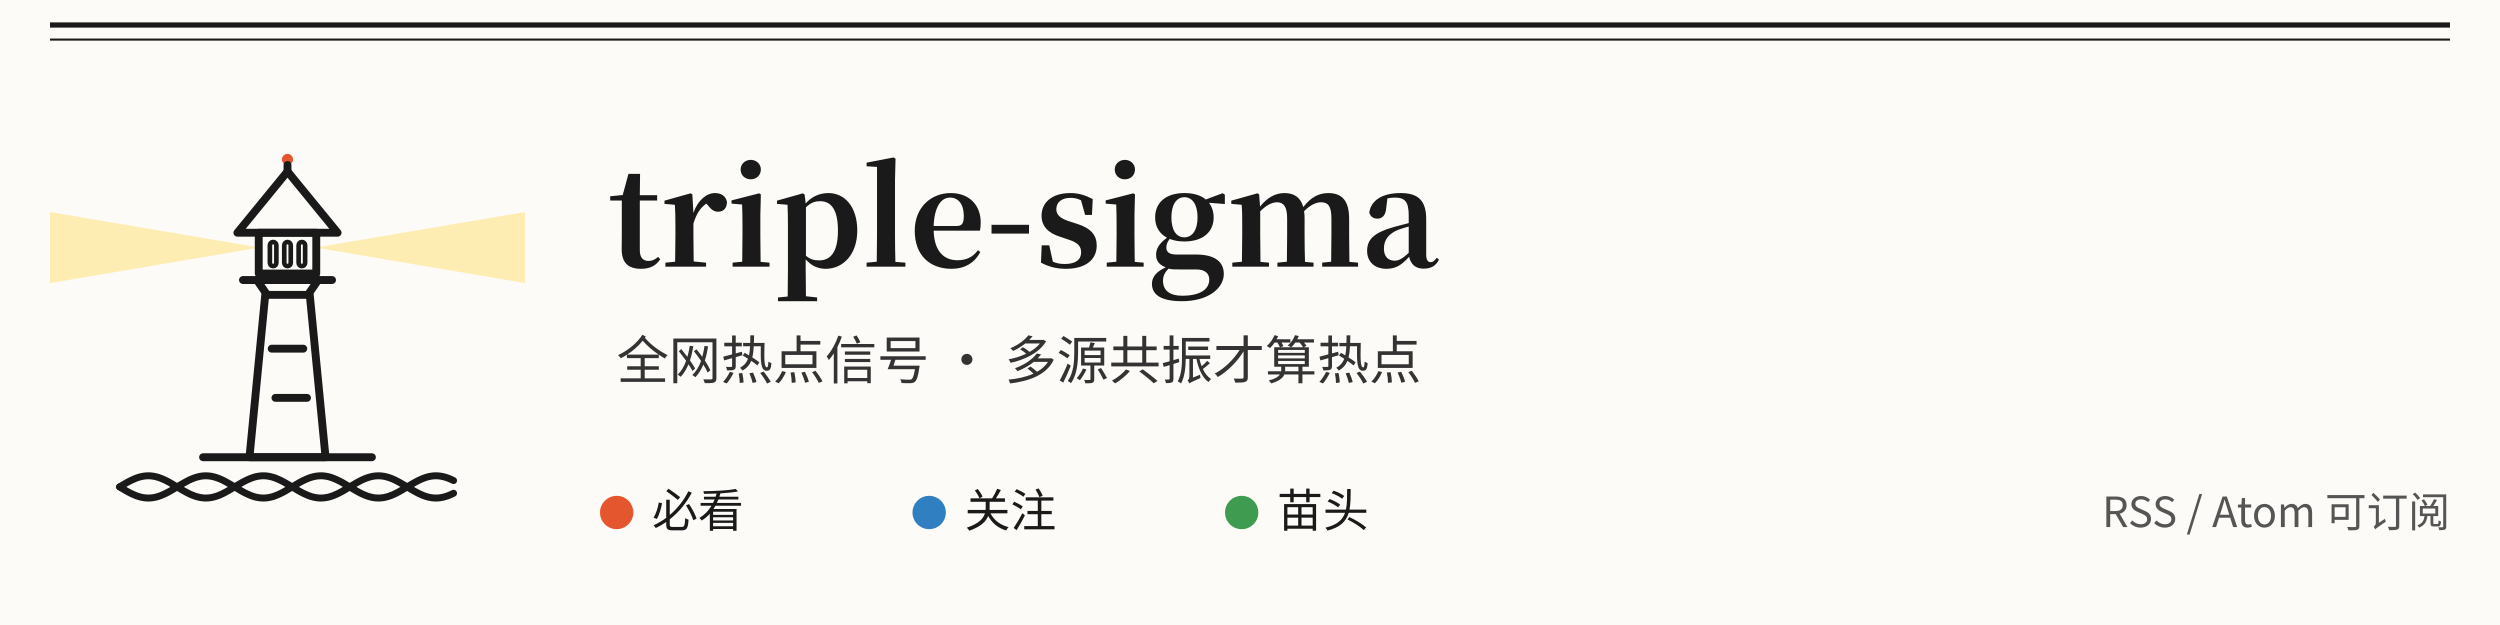
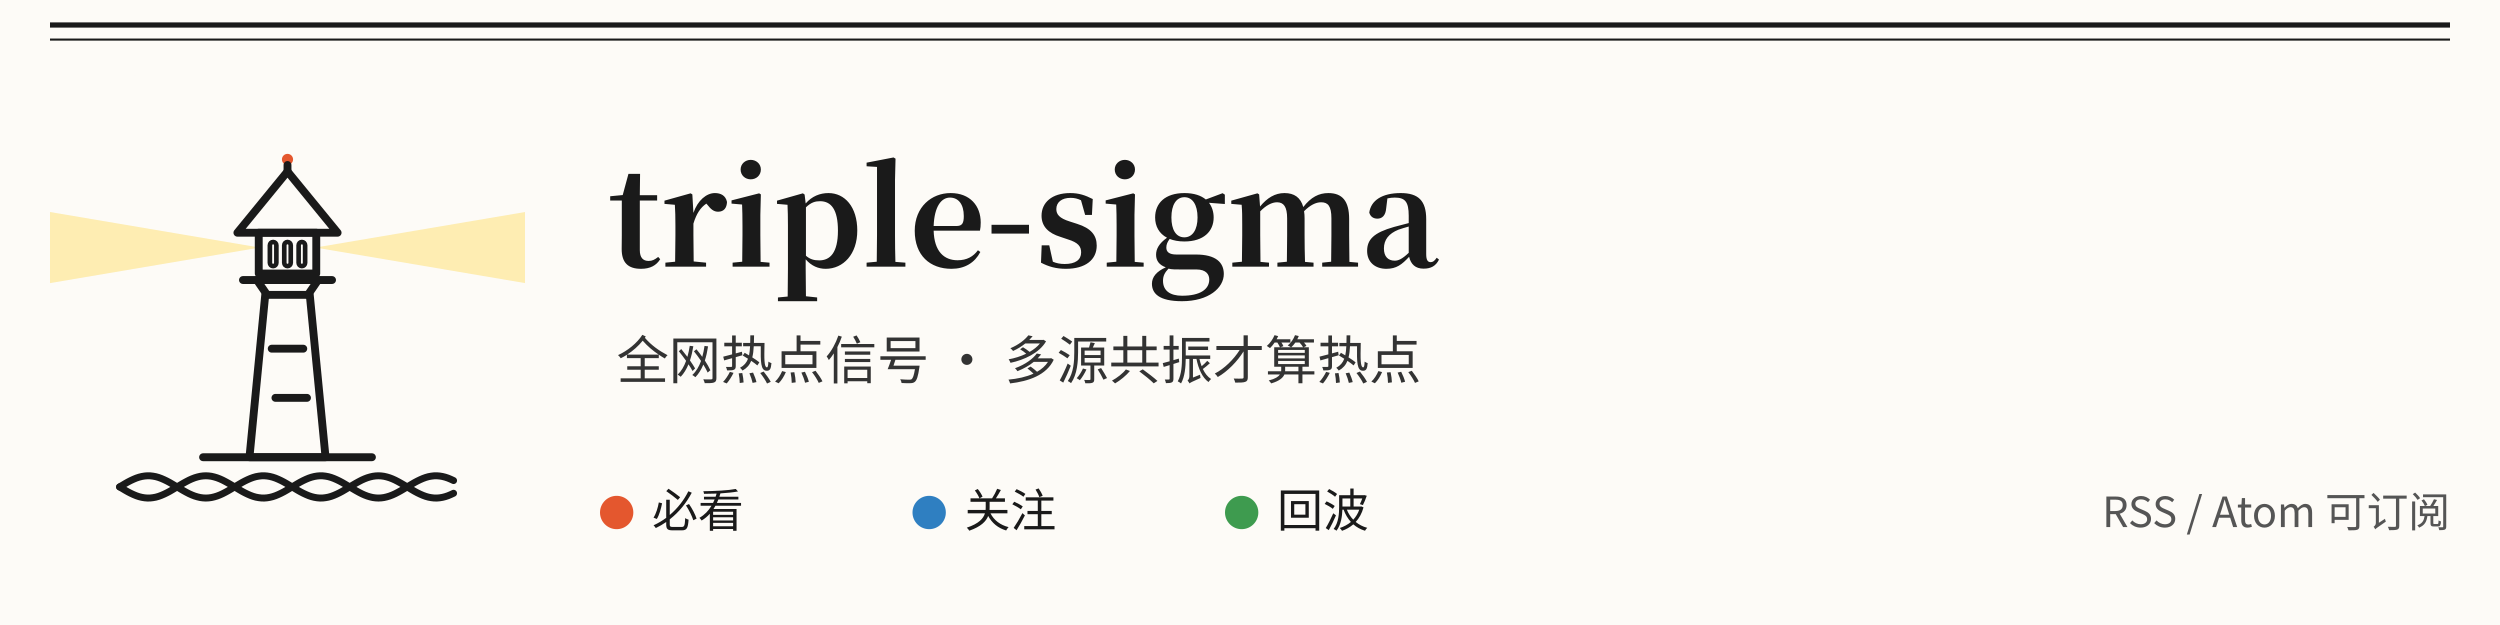
<svg xmlns="http://www.w3.org/2000/svg" viewBox="0 0 1200 300">
  <rect width="1200" height="300" fill="#FDFBF7" />
  <line x1="24" y1="12" x2="1176" y2="12" stroke="#1A1A1A" stroke-width="2.5" />
  <line x1="24" y1="19" x2="1176" y2="19" stroke="#1A1A1A" stroke-width="1" />
  <svg x="24" y="36" width="228" height="228" viewBox="0 0 1024 1024">
    <defs>
      <clipPath id="clipF">
        <rect width="1024" height="1024" rx="210" />
      </clipPath>
    </defs>
    <rect width="1024" height="1024" rx="210" fill="#FDFBF7" />
    <g clip-path="url(#clipF)">
      <polygon points="452,372 -20,292 -20,452" fill="#FFC800" opacity="0.28" />
      <polygon points="572,372 1044,292 1044,452" fill="#FFC800" opacity="0.28" />
      <circle cx="512" cy="182" r="12" fill="#E4572E" />
      <line x1="512" y1="194" x2="512" y2="208" stroke="#1A1A1A" stroke-width="17" fill="none" stroke-linecap="round" stroke-linejoin="round" />
      <path d="M 404 340 L 512 208 L 620 340 Z" stroke="#1A1A1A" stroke-width="17" fill="none" stroke-linecap="round" stroke-linejoin="round" />
      <path d="M 450 340 L 574 340 L 574 428 L 450 428 Z" stroke="#1A1A1A" stroke-width="17" fill="none" stroke-linecap="round" stroke-linejoin="round" />
      <rect x="474" y="360" width="14" height="52" rx="7" stroke="#1A1A1A" stroke-width="10" fill="none" stroke-linecap="round" />
      <rect x="505" y="360" width="14" height="52" rx="7" stroke="#1A1A1A" stroke-width="10" fill="none" stroke-linecap="round" />
      <rect x="536" y="360" width="14" height="52" rx="7" stroke="#1A1A1A" stroke-width="10" fill="none" stroke-linecap="round" />
      <line x1="416" y1="442" x2="608" y2="442" stroke="#1A1A1A" stroke-width="17" fill="none" stroke-linecap="round" stroke-linejoin="round" />
      <line x1="446" y1="442" x2="468" y2="474" stroke="#1A1A1A" stroke-width="17" fill="none" stroke-linecap="round" stroke-linejoin="round" />
      <line x1="578" y1="442" x2="556" y2="474" stroke="#1A1A1A" stroke-width="17" fill="none" stroke-linecap="round" stroke-linejoin="round" />
      <path d="M 464 474 L 560 474 L 594 824 L 430 824 Z" stroke="#1A1A1A" stroke-width="17" fill="none" stroke-linecap="round" stroke-linejoin="round" />
      <line x1="478" y1="590" x2="546" y2="590" stroke="#1A1A1A" stroke-width="17" fill="none" stroke-linecap="round" stroke-linejoin="round" />
      <line x1="486" y1="696" x2="554" y2="696" stroke="#1A1A1A" stroke-width="17" fill="none" stroke-linecap="round" stroke-linejoin="round" />
      <line x1="330" y1="824" x2="694" y2="824" stroke="#1A1A1A" stroke-width="17" fill="none" stroke-linecap="round" stroke-linejoin="round" />
      <path d="M 150,888.0 L 156,891.6 L 162,895.2 L 168,898.6 L 174,901.7 L 180,904.5 L 186,907.0 L 192,909.0 L 198,910.5 L 204,911.5 L 210,912.0 L 216,911.9 L 222,911.2 L 228,910.1 L 234,908.4 L 240,906.2 L 246,903.6 L 252,900.7 L 258,897.5 L 264,894.0 L 270,890.4 L 276,886.8 L 282,883.2 L 288,879.7 L 294,876.4 L 300,873.3 L 306,870.6 L 312,868.3 L 318,866.5 L 324,865.1 L 330,864.3 L 336,864.0 L 342,864.3 L 348,865.1 L 354,866.5 L 360,868.3 L 366,870.6 L 372,873.3 L 378,876.4 L 384,879.7 L 390,883.2 L 396,886.8 L 402,890.4 L 408,894.0 L 414,897.5 L 420,900.7 L 426,903.6 L 432,906.2 L 438,908.4 L 444,910.1 L 450,911.2 L 456,911.9 L 462,912.0 L 468,911.5 L 474,910.5 L 480,909.0 L 486,907.0 L 492,904.5 L 498,901.7 L 504,898.6 L 510,895.2 L 516,891.6 L 522,888.0 L 528,884.4 L 534,880.8 L 540,877.4 L 546,874.3 L 552,871.5 L 558,869.0 L 564,867.0 L 570,865.5 L 576,864.5 L 582,864.0 L 588,864.1 L 594,864.8 L 600,865.9 L 606,867.6 L 612,869.8 L 618,872.4 L 624,875.3 L 630,878.5 L 636,882.0 L 642,885.6 L 648,889.2 L 654,892.8 L 660,896.3 L 666,899.6 L 672,902.7 L 678,905.4 L 684,907.7 L 690,909.5 L 696,910.9 L 702,911.7 L 708,912.0 L 714,911.7 L 720,910.9 L 726,909.5 L 732,907.7 L 738,905.4 L 744,902.7 L 750,899.6 L 756,896.3 L 762,892.8 L 768,889.2 L 774,885.6 L 780,882.0 L 786,878.5 L 792,875.3 L 798,872.4 L 804,869.8 L 810,867.6 L 816,865.9 L 822,864.8 L 828,864.1 L 834,864.0 L 840,864.5 L 846,865.5 L 852,867.0 L 858,869.0 L 864,871.5 L 870,874.3" fill="none" stroke="#1A1A1A" stroke-width="15" stroke-linecap="round" stroke-linejoin="round" />
      <path d="M 150,888.0 L 156,884.4 L 162,880.8 L 168,877.4 L 174,874.3 L 180,871.5 L 186,869.0 L 192,867.0 L 198,865.5 L 204,864.5 L 210,864.0 L 216,864.1 L 222,864.8 L 228,865.9 L 234,867.6 L 240,869.8 L 246,872.4 L 252,875.3 L 258,878.5 L 264,882.0 L 270,885.6 L 276,889.2 L 282,892.8 L 288,896.3 L 294,899.6 L 300,902.7 L 306,905.4 L 312,907.7 L 318,909.5 L 324,910.9 L 330,911.7 L 336,912.0 L 342,911.7 L 348,910.9 L 354,909.5 L 360,907.7 L 366,905.4 L 372,902.7 L 378,899.6 L 384,896.3 L 390,892.8 L 396,889.2 L 402,885.6 L 408,882.0 L 414,878.5 L 420,875.3 L 426,872.4 L 432,869.8 L 438,867.6 L 444,865.9 L 450,864.8 L 456,864.1 L 462,864.0 L 468,864.5 L 474,865.5 L 480,867.0 L 486,869.0 L 492,871.5 L 498,874.3 L 504,877.4 L 510,880.8 L 516,884.4 L 522,888.0 L 528,891.6 L 534,895.2 L 540,898.6 L 546,901.7 L 552,904.5 L 558,907.0 L 564,909.0 L 570,910.5 L 576,911.5 L 582,912.0 L 588,911.9 L 594,911.2 L 600,910.1 L 606,908.4 L 612,906.2 L 618,903.6 L 624,900.7 L 630,897.5 L 636,894.0 L 642,890.4 L 648,886.8 L 654,883.2 L 660,879.7 L 666,876.4 L 672,873.3 L 678,870.6 L 684,868.3 L 690,866.5 L 696,865.1 L 702,864.3 L 708,864.0 L 714,864.3 L 720,865.1 L 726,866.5 L 732,868.3 L 738,870.6 L 744,873.3 L 750,876.4 L 756,879.7 L 762,883.2 L 768,886.8 L 774,890.4 L 780,894.0 L 786,897.5 L 792,900.7 L 798,903.6 L 804,906.2 L 810,908.4 L 816,910.1 L 822,911.2 L 828,911.9 L 834,912.0 L 840,911.5 L 846,910.5 L 852,909.0 L 858,907.0 L 864,904.5 L 870,901.7" fill="none" stroke="#1A1A1A" stroke-width="15" stroke-linecap="round" stroke-linejoin="round" />
    </g>
  </svg>
  <text x="292" y="128" font-family="'Noto Serif CJK SC','Noto Serif',Georgia,serif" font-weight="700" font-size="64" fill="#1A1A1A">triple-sigma</text>
  <text x="296" y="182" font-family="'Noto Sans CJK SC','Noto Sans',sans-serif" font-size="25" fill="#333333">全网热点信号 · 多源共振才算热点</text>
  <circle cx="296" cy="246" r="8" fill="#E4572E" />
  <text x="313" y="253" font-family="'Noto Sans CJK SC','Noto Sans',sans-serif" font-size="22" fill="#1A1A1A">必看</text>
  <circle cx="446" cy="246" r="8" fill="#2F7FC1" />
  <text x="463" y="253" font-family="'Noto Sans CJK SC','Noto Sans',sans-serif" font-size="22" fill="#1A1A1A">关注</text>
  <circle cx="596" cy="246" r="8" fill="#3E9B4F" />
-   <text x="613" y="253" font-family="'Noto Sans CJK SC','Noto Sans',sans-serif" font-size="22" fill="#1A1A1A">苗头</text>
+   <text x="613" y="253" font-family="'Noto Sans CJK SC','Noto Sans',sans-serif" font-size="22" fill="#1A1A1A">回波</text>
  <text x="1176" y="253" font-family="'Noto Sans CJK SC','Noto Sans',sans-serif" font-size="20" fill="#555555" text-anchor="end">RSS / Atom 可订阅</text>
</svg>
